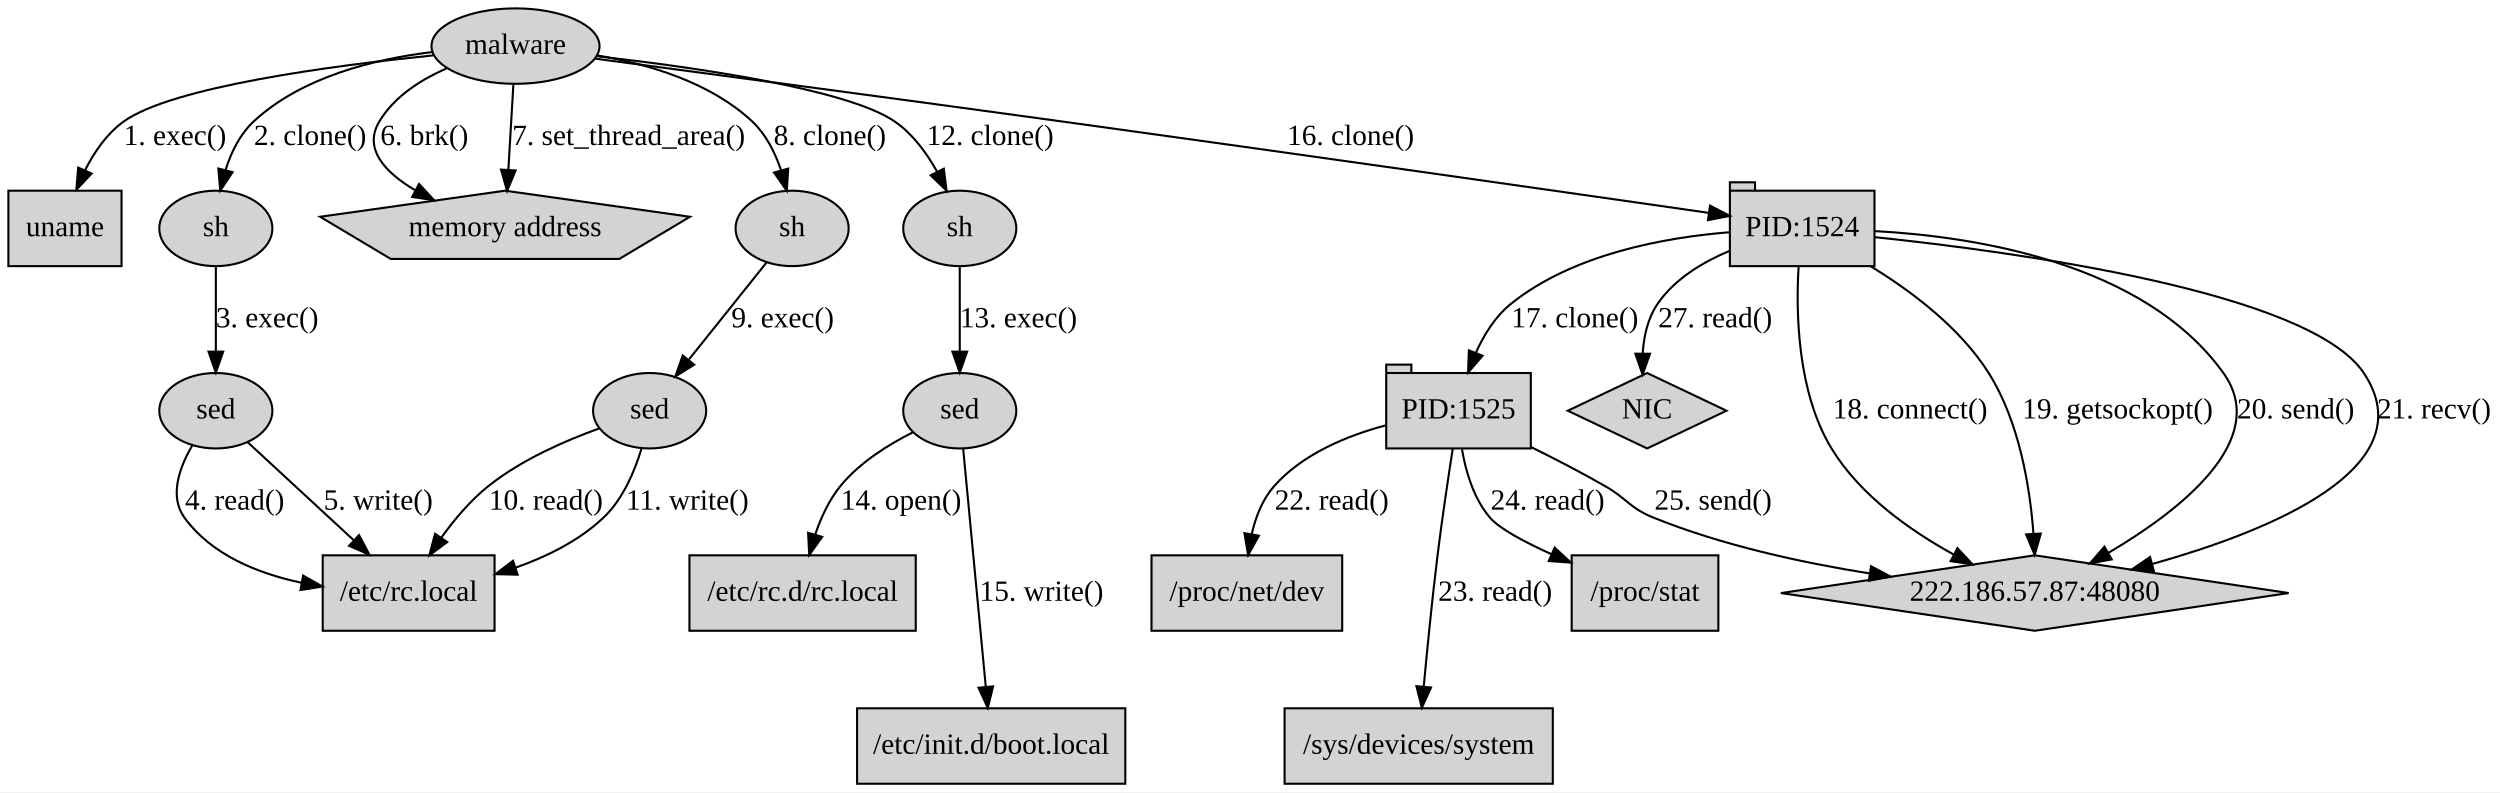
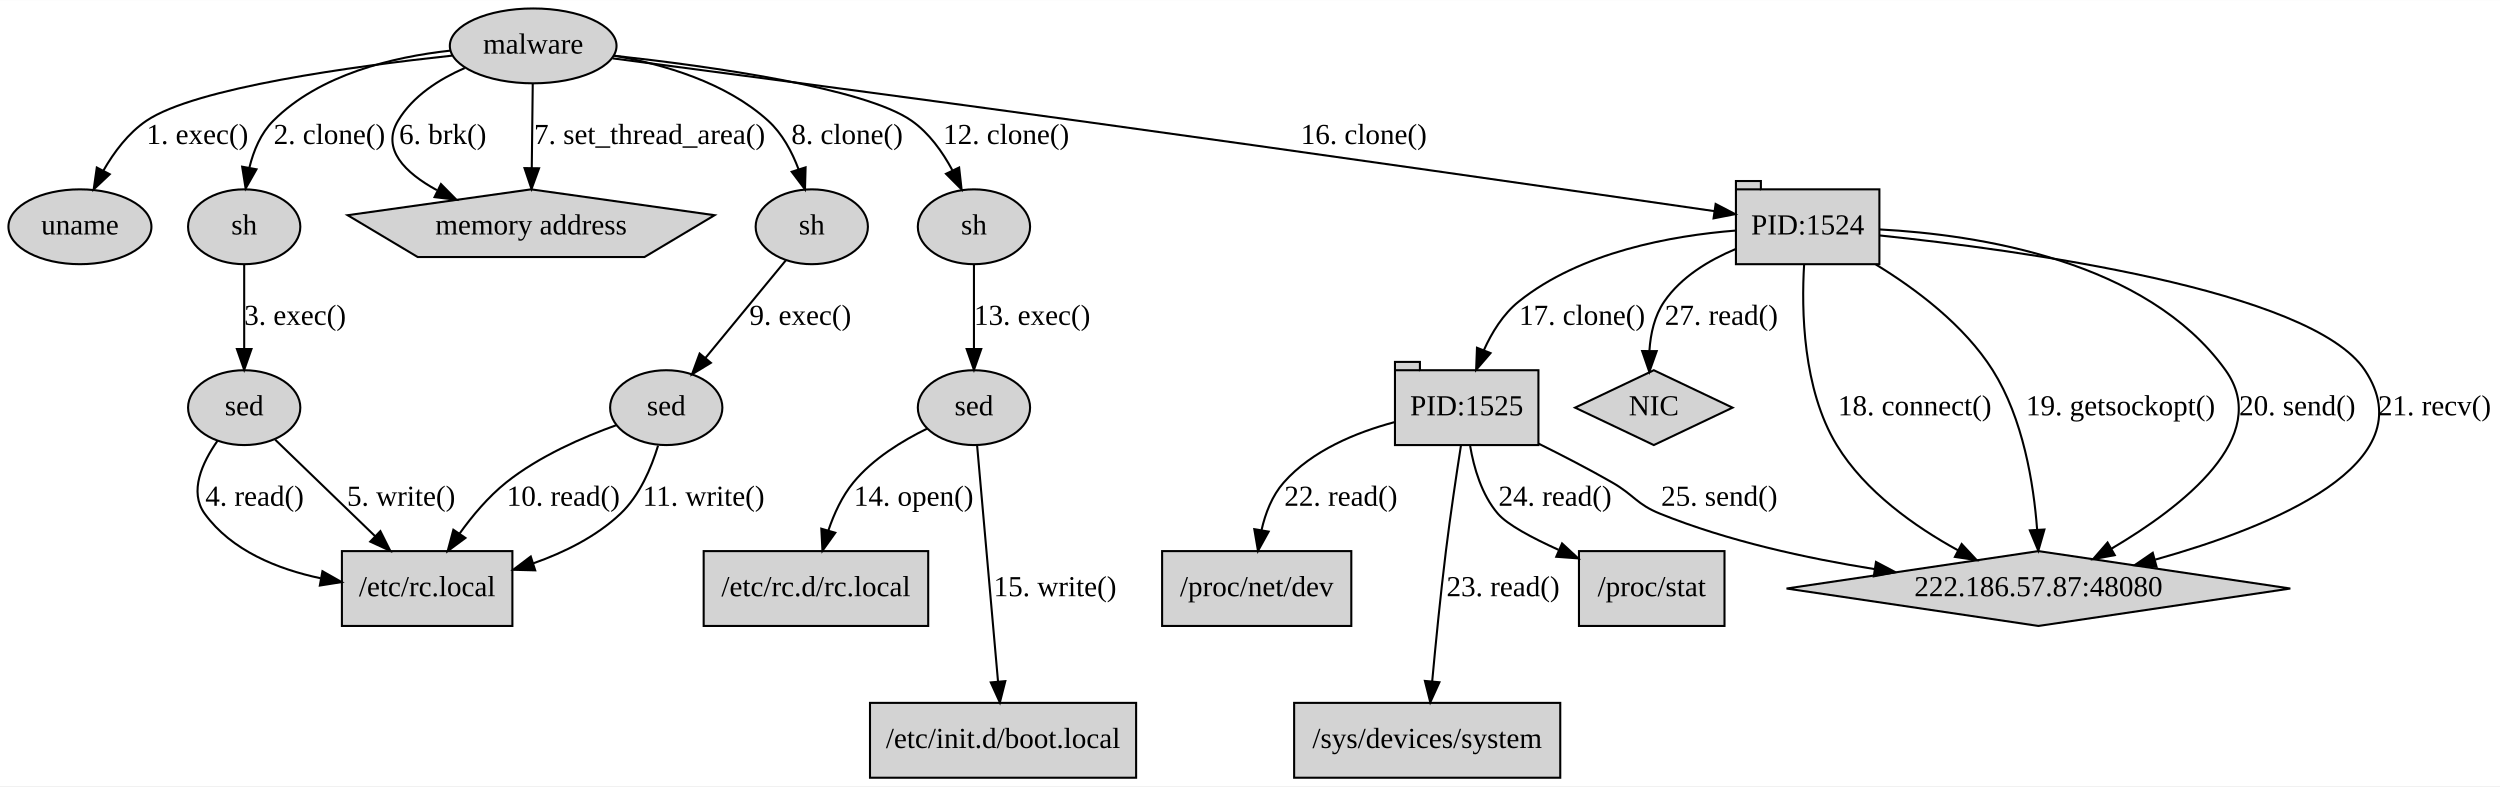
- <svg xmlns="http://www.w3.org/2000/svg" width="1193pt" height="378pt" viewBox="0.00 0.00 1193.00 378.00">
+ <svg xmlns="http://www.w3.org/2000/svg" width="1202pt" height="378pt" viewBox="0.00 0.00 1202.45 378.00">
  <g id="graph0" class="graph" transform="scale(1 1) rotate(0) translate(4 374)">
-     <polygon fill="white" stroke="none" points="-4,4 -4,-374 1189,-374 1189,4 -4,4" />
+     <polygon fill="white" stroke="none" points="-4,4 -4,-374 1198.45,-374 1198.45,4 -4,4" />
    <g id="node1" class="node">
-       <ellipse fill="lightgrey" stroke="black" cx="242" cy="-352" rx="40.09" ry="18" />
-       <text text-anchor="middle" x="242" y="-348.3" font-family="Times New Roman,serif" font-size="14.00">malware</text>
+       <ellipse fill="lightgrey" stroke="black" cx="252.45" cy="-352" rx="40.09" ry="18" />
+       <text text-anchor="middle" x="252.45" y="-348.3" font-family="Times New Roman,serif" font-size="14.00">malware</text>
    </g>
    <g id="node2" class="node">
-       <polygon fill="lightgrey" stroke="black" points="54,-283 0,-283 0,-247 54,-247 54,-283" />
-       <text text-anchor="middle" x="27" y="-261.3" font-family="Times New Roman,serif" font-size="14.00">uname</text>
+       <ellipse fill="lightgrey" stroke="black" cx="34.45" cy="-265" rx="34.39" ry="18" />
+       <text text-anchor="middle" x="34.45" y="-261.3" font-family="Times New Roman,serif" font-size="14.00">uname</text>
    </g>
    <g id="edge1" class="edge">
-       <path fill="none" stroke="black" d="M202.68,-347.56C155,-342.73 78.14,-332.61 55,-316 46.93,-310.2 40.89,-301.32 36.53,-292.64" />
-       <polygon fill="black" stroke="black" points="39.71,-291.17 32.44,-283.46 33.31,-294.02 39.71,-291.17" />
-       <text text-anchor="middle" x="79.5" y="-304.8" font-family="Times New Roman,serif" font-size="14.00">1. exec()</text>
+       <path fill="none" stroke="black" d="M213.49,-347.32C166.22,-342.23 89.94,-331.86 66.45,-316 57.7,-310.09 50.83,-300.91 45.73,-292.02" />
+       <polygon fill="black" stroke="black" points="48.77,-290.27 41.06,-283 42.56,-293.49 48.77,-290.27" />
+       <text text-anchor="middle" x="90.95" y="-304.8" font-family="Times New Roman,serif" font-size="14.00">1. exec()</text>
    </g>
    <g id="node3" class="node">
-       <ellipse fill="lightgrey" stroke="black" cx="99" cy="-265" rx="27" ry="18" />
-       <text text-anchor="middle" x="99" y="-261.3" font-family="Times New Roman,serif" font-size="14.00">sh</text>
+       <ellipse fill="lightgrey" stroke="black" cx="113.45" cy="-265" rx="27" ry="18" />
+       <text text-anchor="middle" x="113.45" y="-261.3" font-family="Times New Roman,serif" font-size="14.00">sh</text>
    </g>
    <g id="edge2" class="edge">
-       <path fill="none" stroke="black" d="M202.2,-349.15C175.07,-345.88 140.02,-337.41 117,-316 110.47,-309.93 106.3,-301.31 103.65,-292.93" />
-       <polygon fill="black" stroke="black" points="106.98,-291.84 101.1,-283.03 100.2,-293.58 106.98,-291.84" />
-       <text text-anchor="middle" x="144" y="-304.8" font-family="Times New Roman,serif" font-size="14.00">2. clone()</text>
+       <path fill="none" stroke="black" d="M212.45,-349.7C185.05,-346.69 149.76,-338.31 127.45,-316 121.44,-309.99 117.96,-301.64 115.96,-293.47" />
+       <polygon fill="black" stroke="black" points="119.36,-292.64 114.14,-283.42 112.48,-293.89 119.36,-292.64" />
+       <text text-anchor="middle" x="154.45" y="-304.8" font-family="Times New Roman,serif" font-size="14.00">2. clone()</text>
    </g>
    <g id="node4" class="node">
-       <polygon fill="lightgrey" stroke="black" points="325.24,-270.56 237,-283 148.76,-270.56 182.46,-250.44 291.54,-250.44 325.24,-270.56" />
-       <text text-anchor="middle" x="237" y="-261.3" font-family="Times New Roman,serif" font-size="14.00">memory address</text>
+       <polygon fill="lightgrey" stroke="black" points="339.69,-270.56 251.45,-283 163.2,-270.56 196.91,-250.44 305.98,-250.44 339.69,-270.56" />
+       <text text-anchor="middle" x="251.45" y="-261.3" font-family="Times New Roman,serif" font-size="14.00">memory address</text>
    </g>
    <g id="edge3" class="edge">
-       <path fill="none" stroke="black" d="M209.06,-341.35C196.78,-335.97 184.1,-327.88 177,-316 169.23,-302.99 179.69,-291.8 193.93,-283.33" />
-       <polygon fill="black" stroke="black" points="195.98,-286.21 203.17,-278.42 192.7,-280.03 195.98,-286.21" />
-       <text text-anchor="middle" x="198.5" y="-304.8" font-family="Times New Roman,serif" font-size="14.00">6. brk()</text>
+       <path fill="none" stroke="black" d="M219.51,-341.35C207.22,-335.97 194.54,-327.88 187.45,-316 179.29,-302.34 190.76,-291.01 206.14,-282.6" />
+       <polygon fill="black" stroke="black" points="208.09,-285.54 215.53,-278 205.01,-279.26 208.09,-285.54" />
+       <text text-anchor="middle" x="208.95" y="-304.8" font-family="Times New Roman,serif" font-size="14.00">6. brk()</text>
    </g>
    <g id="edge4" class="edge">
-       <path fill="none" stroke="black" d="M240.99,-333.8C240.3,-322.09 239.37,-306.34 238.59,-292.97" />
-       <polygon fill="black" stroke="black" points="242.07,-292.66 237.99,-282.89 235.09,-293.07 242.07,-292.66" />
-       <text text-anchor="middle" x="296" y="-304.8" font-family="Times New Roman,serif" font-size="14.00">7. set_thread_area()</text>
+       <path fill="none" stroke="black" d="M252.24,-333.8C252.11,-322.16 251.92,-306.55 251.77,-293.24" />
+       <polygon fill="black" stroke="black" points="255.27,-293.13 251.65,-283.18 248.27,-293.22 255.27,-293.13" />
+       <text text-anchor="middle" x="308.45" y="-304.8" font-family="Times New Roman,serif" font-size="14.00">7. set_thread_area()</text>
    </g>
    <g id="node5" class="node">
-       <ellipse fill="lightgrey" stroke="black" cx="374" cy="-265" rx="27" ry="18" />
-       <text text-anchor="middle" x="374" y="-261.3" font-family="Times New Roman,serif" font-size="14.00">sh</text>
+       <ellipse fill="lightgrey" stroke="black" cx="386.45" cy="-265" rx="27" ry="18" />
+       <text text-anchor="middle" x="386.45" y="-261.3" font-family="Times New Roman,serif" font-size="14.00">sh</text>
    </g>
    <g id="edge5" class="edge">
-       <path fill="none" stroke="black" d="M281.13,-347.52C305.14,-343.48 335.01,-334.77 355,-316 361.54,-309.85 365.86,-301.22 368.69,-292.85" />
-       <polygon fill="black" stroke="black" points="372.13,-293.53 371.46,-282.96 365.39,-291.65 372.13,-293.53" />
-       <text text-anchor="middle" x="392" y="-304.8" font-family="Times New Roman,serif" font-size="14.00">8. clone()</text>
+       <path fill="none" stroke="black" d="M291.36,-347.28C315.28,-343.15 345.14,-334.42 365.45,-316 372.26,-309.82 376.94,-301.07 380.11,-292.61" />
+       <polygon fill="black" stroke="black" points="383.47,-293.58 383.18,-282.99 376.8,-291.45 383.47,-293.58" />
+       <text text-anchor="middle" x="403.45" y="-304.8" font-family="Times New Roman,serif" font-size="14.00">8. clone()</text>
    </g>
    <g id="node6" class="node">
-       <ellipse fill="lightgrey" stroke="black" cx="454" cy="-265" rx="27" ry="18" />
-       <text text-anchor="middle" x="454" y="-261.3" font-family="Times New Roman,serif" font-size="14.00">sh</text>
+       <ellipse fill="lightgrey" stroke="black" cx="464.45" cy="-265" rx="27" ry="18" />
+       <text text-anchor="middle" x="464.45" y="-261.3" font-family="Times New Roman,serif" font-size="14.00">sh</text>
    </g>
    <g id="edge6" class="edge">
-       <path fill="none" stroke="black" d="M281.16,-347.12C327.28,-341.93 400.47,-331.53 423,-316 431.61,-310.06 438.3,-300.87 443.22,-291.98" />
-       <polygon fill="black" stroke="black" points="446.38,-293.49 447.71,-282.98 440.11,-290.36 446.38,-293.49" />
-       <text text-anchor="middle" x="468.5" y="-304.8" font-family="Times New Roman,serif" font-size="14.00">12. clone()</text>
+       <path fill="none" stroke="black" d="M291.45,-347.25C337.84,-342.15 411.83,-331.81 434.45,-316 442.85,-310.12 449.31,-301.06 454.03,-292.26" />
+       <polygon fill="black" stroke="black" points="457.32,-293.5 458.5,-282.97 451.01,-290.47 457.32,-293.5" />
+       <text text-anchor="middle" x="479.95" y="-304.8" font-family="Times New Roman,serif" font-size="14.00">12. clone()</text>
    </g>
    <g id="node7" class="node">
-       <polygon fill="lightgrey" stroke="black" points="890.5,-283 833.5,-283 833.5,-287 821.5,-287 821.5,-247 890.5,-247 890.5,-283" />
-       <polyline fill="none" stroke="black" points="821.5,-283 833.5,-283" />
-       <text text-anchor="middle" x="856" y="-261.3" font-family="Times New Roman,serif" font-size="14.00">PID:1524</text>
+       <polygon fill="lightgrey" stroke="black" points="899.95,-283 842.95,-283 842.95,-287 830.95,-287 830.95,-247 899.95,-247 899.95,-283" />
+       <polyline fill="none" stroke="black" points="830.95,-283 842.95,-283" />
+       <text text-anchor="middle" x="865.45" y="-261.3" font-family="Times New Roman,serif" font-size="14.00">PID:1524</text>
    </g>
    <g id="edge7" class="edge">
-       <path fill="none" stroke="black" d="M280.05,-345.99C330.88,-339.27 423.74,-326.93 503,-316 613.88,-300.71 744.24,-282.08 811.24,-272.45" />
-       <polygon fill="black" stroke="black" points="812.04,-275.87 821.44,-270.98 811.04,-268.94 812.04,-275.87" />
-       <text text-anchor="middle" x="640.5" y="-304.8" font-family="Times New Roman,serif" font-size="14.00">16. clone()</text>
+       <path fill="none" stroke="black" d="M290.64,-346C341.67,-339.3 434.89,-326.98 514.45,-316 624.42,-300.82 753.65,-282.21 820.42,-272.54" />
+       <polygon fill="black" stroke="black" points="821.19,-275.97 830.59,-271.07 820.19,-269.04 821.19,-275.97" />
+       <text text-anchor="middle" x="651.95" y="-304.8" font-family="Times New Roman,serif" font-size="14.00">16. clone()</text>
    </g>
    <g id="node8" class="node">
-       <ellipse fill="lightgrey" stroke="black" cx="99" cy="-178" rx="27" ry="18" />
-       <text text-anchor="middle" x="99" y="-174.3" font-family="Times New Roman,serif" font-size="14.00">sed</text>
+       <ellipse fill="lightgrey" stroke="black" cx="113.45" cy="-178" rx="27" ry="18" />
+       <text text-anchor="middle" x="113.45" y="-174.3" font-family="Times New Roman,serif" font-size="14.00">sed</text>
    </g>
    <g id="edge8" class="edge">
-       <path fill="none" stroke="black" d="M99,-246.8C99,-235.16 99,-219.55 99,-206.24" />
-       <polygon fill="black" stroke="black" points="102.5,-206.18 99,-196.18 95.5,-206.18 102.5,-206.18" />
-       <text text-anchor="middle" x="123.5" y="-217.8" font-family="Times New Roman,serif" font-size="14.00">3. exec()</text>
+       <path fill="none" stroke="black" d="M113.45,-246.8C113.45,-235.16 113.45,-219.55 113.45,-206.24" />
+       <polygon fill="black" stroke="black" points="116.95,-206.18 113.45,-196.18 109.95,-206.18 116.95,-206.18" />
+       <text text-anchor="middle" x="137.95" y="-217.8" font-family="Times New Roman,serif" font-size="14.00">3. exec()</text>
    </g>
    <g id="node9" class="node">
-       <ellipse fill="lightgrey" stroke="black" cx="306" cy="-178" rx="27" ry="18" />
-       <text text-anchor="middle" x="306" y="-174.3" font-family="Times New Roman,serif" font-size="14.00">sed</text>
+       <ellipse fill="lightgrey" stroke="black" cx="316.45" cy="-178" rx="27" ry="18" />
+       <text text-anchor="middle" x="316.45" y="-174.3" font-family="Times New Roman,serif" font-size="14.00">sed</text>
    </g>
    <g id="edge9" class="edge">
-       <path fill="none" stroke="black" d="M361.84,-248.8C351.56,-235.95 336.65,-217.32 324.83,-202.54" />
-       <polygon fill="black" stroke="black" points="327.26,-199.97 318.28,-194.35 321.79,-204.35 327.26,-199.97" />
-       <text text-anchor="middle" x="369.5" y="-217.8" font-family="Times New Roman,serif" font-size="14.00">9. exec()</text>
+       <path fill="none" stroke="black" d="M373.93,-248.8C363.18,-235.75 347.52,-216.74 335.26,-201.85" />
+       <polygon fill="black" stroke="black" points="337.91,-199.56 328.85,-194.06 332.51,-204.01 337.91,-199.56" />
+       <text text-anchor="middle" x="380.95" y="-217.8" font-family="Times New Roman,serif" font-size="14.00">9. exec()</text>
    </g>
    <g id="node10" class="node">
-       <ellipse fill="lightgrey" stroke="black" cx="454" cy="-178" rx="27" ry="18" />
-       <text text-anchor="middle" x="454" y="-174.3" font-family="Times New Roman,serif" font-size="14.00">sed</text>
+       <ellipse fill="lightgrey" stroke="black" cx="464.45" cy="-178" rx="27" ry="18" />
+       <text text-anchor="middle" x="464.45" y="-174.3" font-family="Times New Roman,serif" font-size="14.00">sed</text>
    </g>
    <g id="edge10" class="edge">
-       <path fill="none" stroke="black" d="M454,-246.8C454,-235.16 454,-219.55 454,-206.24" />
-       <polygon fill="black" stroke="black" points="457.5,-206.18 454,-196.18 450.5,-206.18 457.5,-206.18" />
-       <text text-anchor="middle" x="482" y="-217.8" font-family="Times New Roman,serif" font-size="14.00">13. exec()</text>
+       <path fill="none" stroke="black" d="M464.45,-246.8C464.45,-235.16 464.45,-219.55 464.45,-206.24" />
+       <polygon fill="black" stroke="black" points="467.95,-206.18 464.45,-196.18 460.95,-206.18 467.95,-206.18" />
+       <text text-anchor="middle" x="492.45" y="-217.8" font-family="Times New Roman,serif" font-size="14.00">13. exec()</text>
    </g>
    <g id="node11" class="node">
-       <polygon fill="lightgrey" stroke="black" points="726.5,-196 669.5,-196 669.5,-200 657.5,-200 657.5,-160 726.5,-160 726.5,-196" />
-       <polyline fill="none" stroke="black" points="657.5,-196 669.5,-196" />
-       <text text-anchor="middle" x="692" y="-174.3" font-family="Times New Roman,serif" font-size="14.00">PID:1525</text>
+       <polygon fill="lightgrey" stroke="black" points="735.95,-196 678.95,-196 678.95,-200 666.95,-200 666.95,-160 735.95,-160 735.95,-196" />
+       <polyline fill="none" stroke="black" points="666.95,-196 678.95,-196" />
+       <text text-anchor="middle" x="701.45" y="-174.3" font-family="Times New Roman,serif" font-size="14.00">PID:1525</text>
    </g>
    <g id="edge11" class="edge">
-       <path fill="none" stroke="black" d="M821.31,-263.17C790.82,-260.74 746.78,-252.93 717,-229 709.52,-222.99 704.1,-214.17 700.25,-205.61" />
-       <polygon fill="black" stroke="black" points="703.47,-204.23 696.55,-196.21 696.95,-206.8 703.47,-204.23" />
-       <text text-anchor="middle" x="747.5" y="-217.8" font-family="Times New Roman,serif" font-size="14.00">17. clone()</text>
+       <path fill="none" stroke="black" d="M830.76,-263.17C800.27,-260.74 756.22,-252.93 726.45,-229 718.97,-222.99 713.54,-214.17 709.69,-205.61" />
+       <polygon fill="black" stroke="black" points="712.91,-204.23 705.99,-196.21 706.4,-206.8 712.91,-204.23" />
+       <text text-anchor="middle" x="756.95" y="-217.8" font-family="Times New Roman,serif" font-size="14.00">17. clone()</text>
    </g>
    <g id="node12" class="node">
-       <polygon fill="lightgrey" stroke="black" points="782,-196 744.13,-178 782,-160 819.87,-178 782,-196" />
-       <text text-anchor="middle" x="782" y="-174.3" font-family="Times New Roman,serif" font-size="14.00">NIC</text>
+       <polygon fill="lightgrey" stroke="black" points="791.45,-196 753.58,-178 791.45,-160 829.32,-178 791.45,-196" />
+       <text text-anchor="middle" x="791.45" y="-174.3" font-family="Times New Roman,serif" font-size="14.00">NIC</text>
    </g>
    <g id="edge12" class="edge">
-       <path fill="none" stroke="black" d="M821.34,-254.28C808.51,-248.92 795.12,-240.86 787,-229 782.34,-222.19 780.44,-213.59 779.9,-205.45" />
-       <polygon fill="black" stroke="black" points="783.39,-205.19 779.85,-195.21 776.39,-205.22 783.39,-205.19" />
-       <text text-anchor="middle" x="814.5" y="-217.8" font-family="Times New Roman,serif" font-size="14.00">27. read()</text>
+       <path fill="none" stroke="black" d="M830.79,-254.28C817.95,-248.92 804.57,-240.86 796.45,-229 791.79,-222.19 789.89,-213.59 789.34,-205.45" />
+       <polygon fill="black" stroke="black" points="792.84,-205.19 789.29,-195.21 785.84,-205.22 792.84,-205.19" />
+       <text text-anchor="middle" x="823.95" y="-217.8" font-family="Times New Roman,serif" font-size="14.00">27. read()</text>
    </g>
    <g id="node13" class="node">
-       <polygon fill="lightgrey" stroke="black" points="967,-109 845.84,-91 967,-73 1088.16,-91 967,-109" />
-       <text text-anchor="middle" x="967" y="-87.3" font-family="Times New Roman,serif" font-size="14.00">222.186.57.87:48080</text>
+       <polygon fill="lightgrey" stroke="black" points="976.45,-109 855.29,-91 976.45,-73 1097.6,-91 976.45,-109" />
+       <text text-anchor="middle" x="976.45" y="-87.3" font-family="Times New Roman,serif" font-size="14.00">222.186.57.87:48080</text>
    </g>
    <g id="edge13" class="edge">
-       <path fill="none" stroke="black" d="M854.29,-246.78C852.98,-224.95 853.62,-186.93 870,-160 883.6,-137.65 907.62,-120.73 928.36,-109.35" />
-       <polygon fill="black" stroke="black" points="930.07,-112.41 937.31,-104.67 926.83,-106.21 930.07,-112.41" />
-       <text text-anchor="middle" x="907.5" y="-174.3" font-family="Times New Roman,serif" font-size="14.00">18. connect()</text>
+       <path fill="none" stroke="black" d="M863.74,-246.78C862.43,-224.95 863.06,-186.93 879.45,-160 893.04,-137.65 917.07,-120.73 937.81,-109.35" />
+       <polygon fill="black" stroke="black" points="939.52,-112.41 946.75,-104.67 936.27,-106.21 939.52,-112.41" />
+       <text text-anchor="middle" x="916.95" y="-174.3" font-family="Times New Roman,serif" font-size="14.00">18. connect()</text>
    </g>
    <g id="edge14" class="edge">
-       <path fill="none" stroke="black" d="M888.77,-246.87C908.06,-235.1 931.29,-217.7 945,-196 959.65,-172.8 964.71,-141.47 966.37,-119.28" />
-       <polygon fill="black" stroke="black" points="969.87,-119.38 966.94,-109.2 962.88,-118.98 969.87,-119.38" />
-       <text text-anchor="middle" x="1006.5" y="-174.3" font-family="Times New Roman,serif" font-size="14.00">19. getsockopt()</text>
+       <path fill="none" stroke="black" d="M898.21,-246.87C917.5,-235.1 940.74,-217.7 954.45,-196 969.1,-172.8 974.15,-141.47 975.82,-119.28" />
+       <polygon fill="black" stroke="black" points="979.32,-119.38 976.39,-109.2 972.33,-118.98 979.32,-119.38" />
+       <text text-anchor="middle" x="1015.95" y="-174.3" font-family="Times New Roman,serif" font-size="14.00">19. getsockopt()</text>
    </g>
    <g id="edge15" class="edge">
-       <path fill="none" stroke="black" d="M890.75,-263.71C937.46,-261.21 1018.99,-248.98 1057,-196 1079.87,-164.12 1036.3,-130.32 1002.16,-110.2" />
-       <polygon fill="black" stroke="black" points="1003.71,-107.05 993.29,-105.14 1000.25,-113.13 1003.71,-107.05" />
-       <text text-anchor="middle" x="1091.5" y="-174.3" font-family="Times New Roman,serif" font-size="14.00">20. send()</text>
+       <path fill="none" stroke="black" d="M900.2,-263.71C946.9,-261.21 1028.44,-248.98 1066.45,-196 1089.32,-164.12 1045.75,-130.32 1011.61,-110.2" />
+       <polygon fill="black" stroke="black" points="1013.16,-107.05 1002.74,-105.14 1009.69,-113.13 1013.16,-107.05" />
+       <text text-anchor="middle" x="1100.95" y="-174.3" font-family="Times New Roman,serif" font-size="14.00">20. send()</text>
    </g>
    <g id="edge16" class="edge">
-       <path fill="none" stroke="black" d="M890.75,-260.81C957.23,-253.87 1098.16,-234.8 1124,-196 1154.01,-150.95 1079.54,-120.67 1023.17,-104.9" />
-       <polygon fill="black" stroke="black" points="1023.81,-101.45 1013.24,-102.22 1021.99,-108.2 1023.81,-101.45" />
-       <text text-anchor="middle" x="1157.5" y="-174.3" font-family="Times New Roman,serif" font-size="14.00">21. recv()</text>
+       <path fill="none" stroke="black" d="M900.19,-260.81C966.68,-253.87 1107.6,-234.8 1133.45,-196 1163.45,-150.95 1088.98,-120.67 1032.62,-104.9" />
+       <polygon fill="black" stroke="black" points="1033.26,-101.45 1022.69,-102.22 1031.43,-108.2 1033.26,-101.45" />
+       <text text-anchor="middle" x="1166.95" y="-174.3" font-family="Times New Roman,serif" font-size="14.00">21. recv()</text>
    </g>
    <g id="node14" class="node">
-       <polygon fill="lightgrey" stroke="black" points="232,-109 150,-109 150,-73 232,-73 232,-109" />
-       <text text-anchor="middle" x="191" y="-87.3" font-family="Times New Roman,serif" font-size="14.00">/etc/rc.local</text>
+       <polygon fill="lightgrey" stroke="black" points="242.45,-109 160.45,-109 160.45,-73 242.45,-73 242.45,-109" />
+       <text text-anchor="middle" x="201.45" y="-87.3" font-family="Times New Roman,serif" font-size="14.00">/etc/rc.local</text>
    </g>
    <g id="edge17" class="edge">
-       <path fill="none" stroke="black" d="M87.7,-161.38C81.59,-150.86 76.66,-137.13 84,-127 96.87,-109.25 118.99,-100.34 139.8,-95.92" />
-       <polygon fill="black" stroke="black" points="140.65,-99.33 149.86,-94.1 139.4,-92.44 140.65,-99.33" />
-       <text text-anchor="middle" x="108" y="-130.8" font-family="Times New Roman,serif" font-size="14.00">4. read()</text>
+       <path fill="none" stroke="black" d="M100.58,-161.99C93.21,-151.49 86.82,-137.53 94.45,-127 107.31,-109.25 129.44,-100.34 150.25,-95.92" />
+       <polygon fill="black" stroke="black" points="151.09,-99.33 160.31,-94.1 149.84,-92.44 151.09,-99.33" />
+       <text text-anchor="middle" x="118.45" y="-130.8" font-family="Times New Roman,serif" font-size="14.00">4. read()</text>
    </g>
    <g id="edge18" class="edge">
-       <path fill="none" stroke="black" d="M114.19,-162.96C127.88,-150.32 148.29,-131.46 164.64,-116.36" />
-       <polygon fill="black" stroke="black" points="167.32,-118.65 172.29,-109.29 162.57,-113.51 167.32,-118.65" />
-       <text text-anchor="middle" x="176.5" y="-130.8" font-family="Times New Roman,serif" font-size="14.00">5. write()</text>
+       <path fill="none" stroke="black" d="M128.37,-162.58C141.52,-149.88 160.94,-131.13 176.45,-116.14" />
+       <polygon fill="black" stroke="black" points="178.95,-118.6 183.71,-109.13 174.09,-113.56 178.95,-118.6" />
+       <text text-anchor="middle" x="188.95" y="-130.8" font-family="Times New Roman,serif" font-size="14.00">5. write()</text>
    </g>
    <g id="edge19" class="edge">
-       <path fill="none" stroke="black" d="M282.1,-169.61C265.97,-163.83 244.84,-154.64 229,-142 220.44,-135.16 212.74,-125.99 206.55,-117.37" />
-       <polygon fill="black" stroke="black" points="209.4,-115.33 200.89,-109.03 203.61,-119.27 209.4,-115.33" />
-       <text text-anchor="middle" x="256.5" y="-130.8" font-family="Times New Roman,serif" font-size="14.00">10. read()</text>
+       <path fill="none" stroke="black" d="M292.54,-169.61C276.42,-163.83 255.28,-154.64 239.45,-142 230.88,-135.16 223.19,-125.99 217,-117.37" />
+       <polygon fill="black" stroke="black" points="219.85,-115.33 211.33,-109.03 214.06,-119.27 219.85,-115.33" />
+       <text text-anchor="middle" x="266.95" y="-130.8" font-family="Times New Roman,serif" font-size="14.00">10. read()</text>
    </g>
    <g id="edge20" class="edge">
-       <path fill="none" stroke="black" d="M302.06,-159.71C298.82,-149.03 293.23,-135.74 284,-127 272.39,-116.01 256.99,-108.38 242.08,-103.13" />
-       <polygon fill="black" stroke="black" points="242.98,-99.75 232.39,-100.02 240.83,-106.41 242.98,-99.75" />
-       <text text-anchor="middle" x="324" y="-130.8" font-family="Times New Roman,serif" font-size="14.00">11. write()</text>
+       <path fill="none" stroke="black" d="M312.51,-159.71C309.27,-149.03 303.67,-135.74 294.45,-127 282.84,-116.01 267.44,-108.38 252.52,-103.13" />
+       <polygon fill="black" stroke="black" points="253.42,-99.75 242.83,-100.02 251.28,-106.41 253.42,-99.75" />
+       <text text-anchor="middle" x="334.45" y="-130.8" font-family="Times New Roman,serif" font-size="14.00">11. write()</text>
    </g>
    <g id="node15" class="node">
-       <polygon fill="lightgrey" stroke="black" points="433,-109 325,-109 325,-73 433,-73 433,-109" />
-       <text text-anchor="middle" x="379" y="-87.3" font-family="Times New Roman,serif" font-size="14.00">/etc/rc.d/rc.local</text>
+       <polygon fill="lightgrey" stroke="black" points="442.45,-109 334.45,-109 334.45,-73 442.45,-73 442.45,-109" />
+       <text text-anchor="middle" x="388.45" y="-87.3" font-family="Times New Roman,serif" font-size="14.00">/etc/rc.d/rc.local</text>
    </g>
    <g id="edge21" class="edge">
-       <path fill="none" stroke="black" d="M431.69,-167.73C419.96,-161.87 406.16,-153.26 397,-142 391.6,-135.36 387.75,-126.96 385.03,-118.95" />
-       <polygon fill="black" stroke="black" points="388.34,-117.79 382.17,-109.18 381.62,-119.76 388.34,-117.79" />
-       <text text-anchor="middle" x="426" y="-130.8" font-family="Times New Roman,serif" font-size="14.00">14. open()</text>
+       <path fill="none" stroke="black" d="M442.04,-167.96C430.04,-162.12 415.84,-153.46 406.45,-142 401.02,-135.38 397.16,-126.99 394.45,-118.98" />
+       <polygon fill="black" stroke="black" points="397.75,-117.82 391.59,-109.2 391.04,-119.78 397.75,-117.82" />
+       <text text-anchor="middle" x="435.45" y="-130.8" font-family="Times New Roman,serif" font-size="14.00">14. open()</text>
    </g>
    <g id="node16" class="node">
-       <polygon fill="lightgrey" stroke="black" points="533,-36 405,-36 405,0 533,0 533,-36" />
-       <text text-anchor="middle" x="469" y="-14.3" font-family="Times New Roman,serif" font-size="14.00">/etc/init.d/boot.local</text>
+       <polygon fill="lightgrey" stroke="black" points="542.45,-36 414.45,-36 414.45,0 542.45,0 542.45,-36" />
+       <text text-anchor="middle" x="478.45" y="-14.3" font-family="Times New Roman,serif" font-size="14.00">/etc/init.d/boot.local</text>
    </g>
    <g id="edge22" class="edge">
-       <path fill="none" stroke="black" d="M455.63,-159.79C458.23,-132.48 463.3,-78.99 466.4,-46.38" />
-       <polygon fill="black" stroke="black" points="469.91,-46.47 467.37,-36.19 462.94,-45.81 469.91,-46.47" />
-       <text text-anchor="middle" x="493" y="-87.3" font-family="Times New Roman,serif" font-size="14.00">15. write()</text>
+       <path fill="none" stroke="black" d="M465.97,-159.79C468.39,-132.48 473.13,-78.99 476.02,-46.38" />
+       <polygon fill="black" stroke="black" points="479.53,-46.46 476.92,-36.19 472.55,-45.84 479.53,-46.46" />
+       <text text-anchor="middle" x="503.45" y="-87.3" font-family="Times New Roman,serif" font-size="14.00">15. write()</text>
    </g>
    <g id="edge23" class="edge">
-       <path fill="none" stroke="black" d="M726.59,-160.68C738.01,-155.03 750.69,-148.49 762,-142 772.59,-135.93 773.68,-131.57 785,-127 817.58,-113.84 855.48,-105.54 888.24,-100.34" />
-       <polygon fill="black" stroke="black" points="888.86,-103.79 898.23,-98.83 887.81,-96.87 888.86,-103.79" />
-       <text text-anchor="middle" x="813.5" y="-130.8" font-family="Times New Roman,serif" font-size="14.00">25. send()</text>
+       <path fill="none" stroke="black" d="M736.04,-160.68C747.46,-155.03 760.13,-148.49 771.45,-142 782.03,-135.93 783.13,-131.57 794.45,-127 827.03,-113.84 864.93,-105.54 897.68,-100.34" />
+       <polygon fill="black" stroke="black" points="898.31,-103.79 907.67,-98.83 897.26,-96.87 898.31,-103.79" />
+       <text text-anchor="middle" x="822.95" y="-130.8" font-family="Times New Roman,serif" font-size="14.00">25. send()</text>
    </g>
    <g id="node17" class="node">
-       <polygon fill="lightgrey" stroke="black" points="636.5,-109 545.5,-109 545.5,-73 636.5,-73 636.5,-109" />
-       <text text-anchor="middle" x="591" y="-87.3" font-family="Times New Roman,serif" font-size="14.00">/proc/net/dev</text>
+       <polygon fill="lightgrey" stroke="black" points="645.95,-109 554.95,-109 554.95,-73 645.95,-73 645.95,-109" />
+       <text text-anchor="middle" x="600.45" y="-87.3" font-family="Times New Roman,serif" font-size="14.00">/proc/net/dev</text>
    </g>
    <g id="edge24" class="edge">
-       <path fill="none" stroke="black" d="M657.14,-170.99C638.9,-166.11 617.6,-157.41 604,-142 598.41,-135.67 595.17,-127.22 593.31,-119.08" />
-       <polygon fill="black" stroke="black" points="596.74,-118.38 591.62,-109.11 589.84,-119.55 596.74,-118.38" />
-       <text text-anchor="middle" x="631.5" y="-130.8" font-family="Times New Roman,serif" font-size="14.00">22. read()</text>
+       <path fill="none" stroke="black" d="M666.59,-170.99C648.35,-166.11 627.05,-157.41 613.45,-142 607.85,-135.67 604.62,-127.22 602.76,-119.08" />
+       <polygon fill="black" stroke="black" points="606.19,-118.38 601.07,-109.11 599.29,-119.55 606.19,-118.38" />
+       <text text-anchor="middle" x="640.95" y="-130.8" font-family="Times New Roman,serif" font-size="14.00">22. read()</text>
    </g>
    <g id="node18" class="node">
-       <polygon fill="lightgrey" stroke="black" points="737,-36 609,-36 609,0 737,0 737,-36" />
-       <text text-anchor="middle" x="673" y="-14.3" font-family="Times New Roman,serif" font-size="14.00">/sys/devices/system</text>
+       <polygon fill="lightgrey" stroke="black" points="746.45,-36 618.45,-36 618.45,0 746.45,0 746.45,-36" />
+       <text text-anchor="middle" x="682.45" y="-14.3" font-family="Times New Roman,serif" font-size="14.00">/sys/devices/system</text>
    </g>
    <g id="edge25" class="edge">
-       <path fill="none" stroke="black" d="M689.27,-159.98C687.13,-146.25 684.15,-126.41 682,-109 679.41,-87.99 677.05,-64.16 675.4,-46.3" />
-       <polygon fill="black" stroke="black" points="678.88,-45.92 674.49,-36.28 671.91,-46.56 678.88,-45.92" />
-       <text text-anchor="middle" x="709.5" y="-87.3" font-family="Times New Roman,serif" font-size="14.00">23. read()</text>
+       <path fill="none" stroke="black" d="M698.72,-159.98C696.57,-146.25 693.6,-126.41 691.45,-109 688.85,-87.99 686.5,-64.16 684.85,-46.3" />
+       <polygon fill="black" stroke="black" points="688.33,-45.92 683.94,-36.28 681.35,-46.56 688.33,-45.92" />
+       <text text-anchor="middle" x="718.95" y="-87.3" font-family="Times New Roman,serif" font-size="14.00">23. read()</text>
    </g>
    <g id="node19" class="node">
-       <polygon fill="lightgrey" stroke="black" points="816,-109 746,-109 746,-73 816,-73 816,-109" />
-       <text text-anchor="middle" x="781" y="-87.3" font-family="Times New Roman,serif" font-size="14.00">/proc/stat</text>
+       <polygon fill="lightgrey" stroke="black" points="825.45,-109 755.45,-109 755.45,-73 825.45,-73 825.45,-109" />
+       <text text-anchor="middle" x="790.45" y="-87.3" font-family="Times New Roman,serif" font-size="14.00">/proc/stat</text>
    </g>
    <g id="edge26" class="edge">
-       <path fill="none" stroke="black" d="M693.66,-159.56C695.46,-149.08 699.2,-136.07 707,-127 711.51,-121.75 723.3,-115.44 736.17,-109.62" />
-       <polygon fill="black" stroke="black" points="737.87,-112.69 745.64,-105.5 735.08,-106.28 737.87,-112.69" />
-       <text text-anchor="middle" x="734.5" y="-130.8" font-family="Times New Roman,serif" font-size="14.00">24. read()</text>
+       <path fill="none" stroke="black" d="M703.11,-159.56C704.9,-149.08 708.65,-136.07 716.45,-127 720.96,-121.75 732.74,-115.44 745.61,-109.62" />
+       <polygon fill="black" stroke="black" points="747.32,-112.69 755.09,-105.5 744.53,-106.28 747.32,-112.69" />
+       <text text-anchor="middle" x="743.95" y="-130.8" font-family="Times New Roman,serif" font-size="14.00">24. read()</text>
    </g>
  </g>
</svg>
